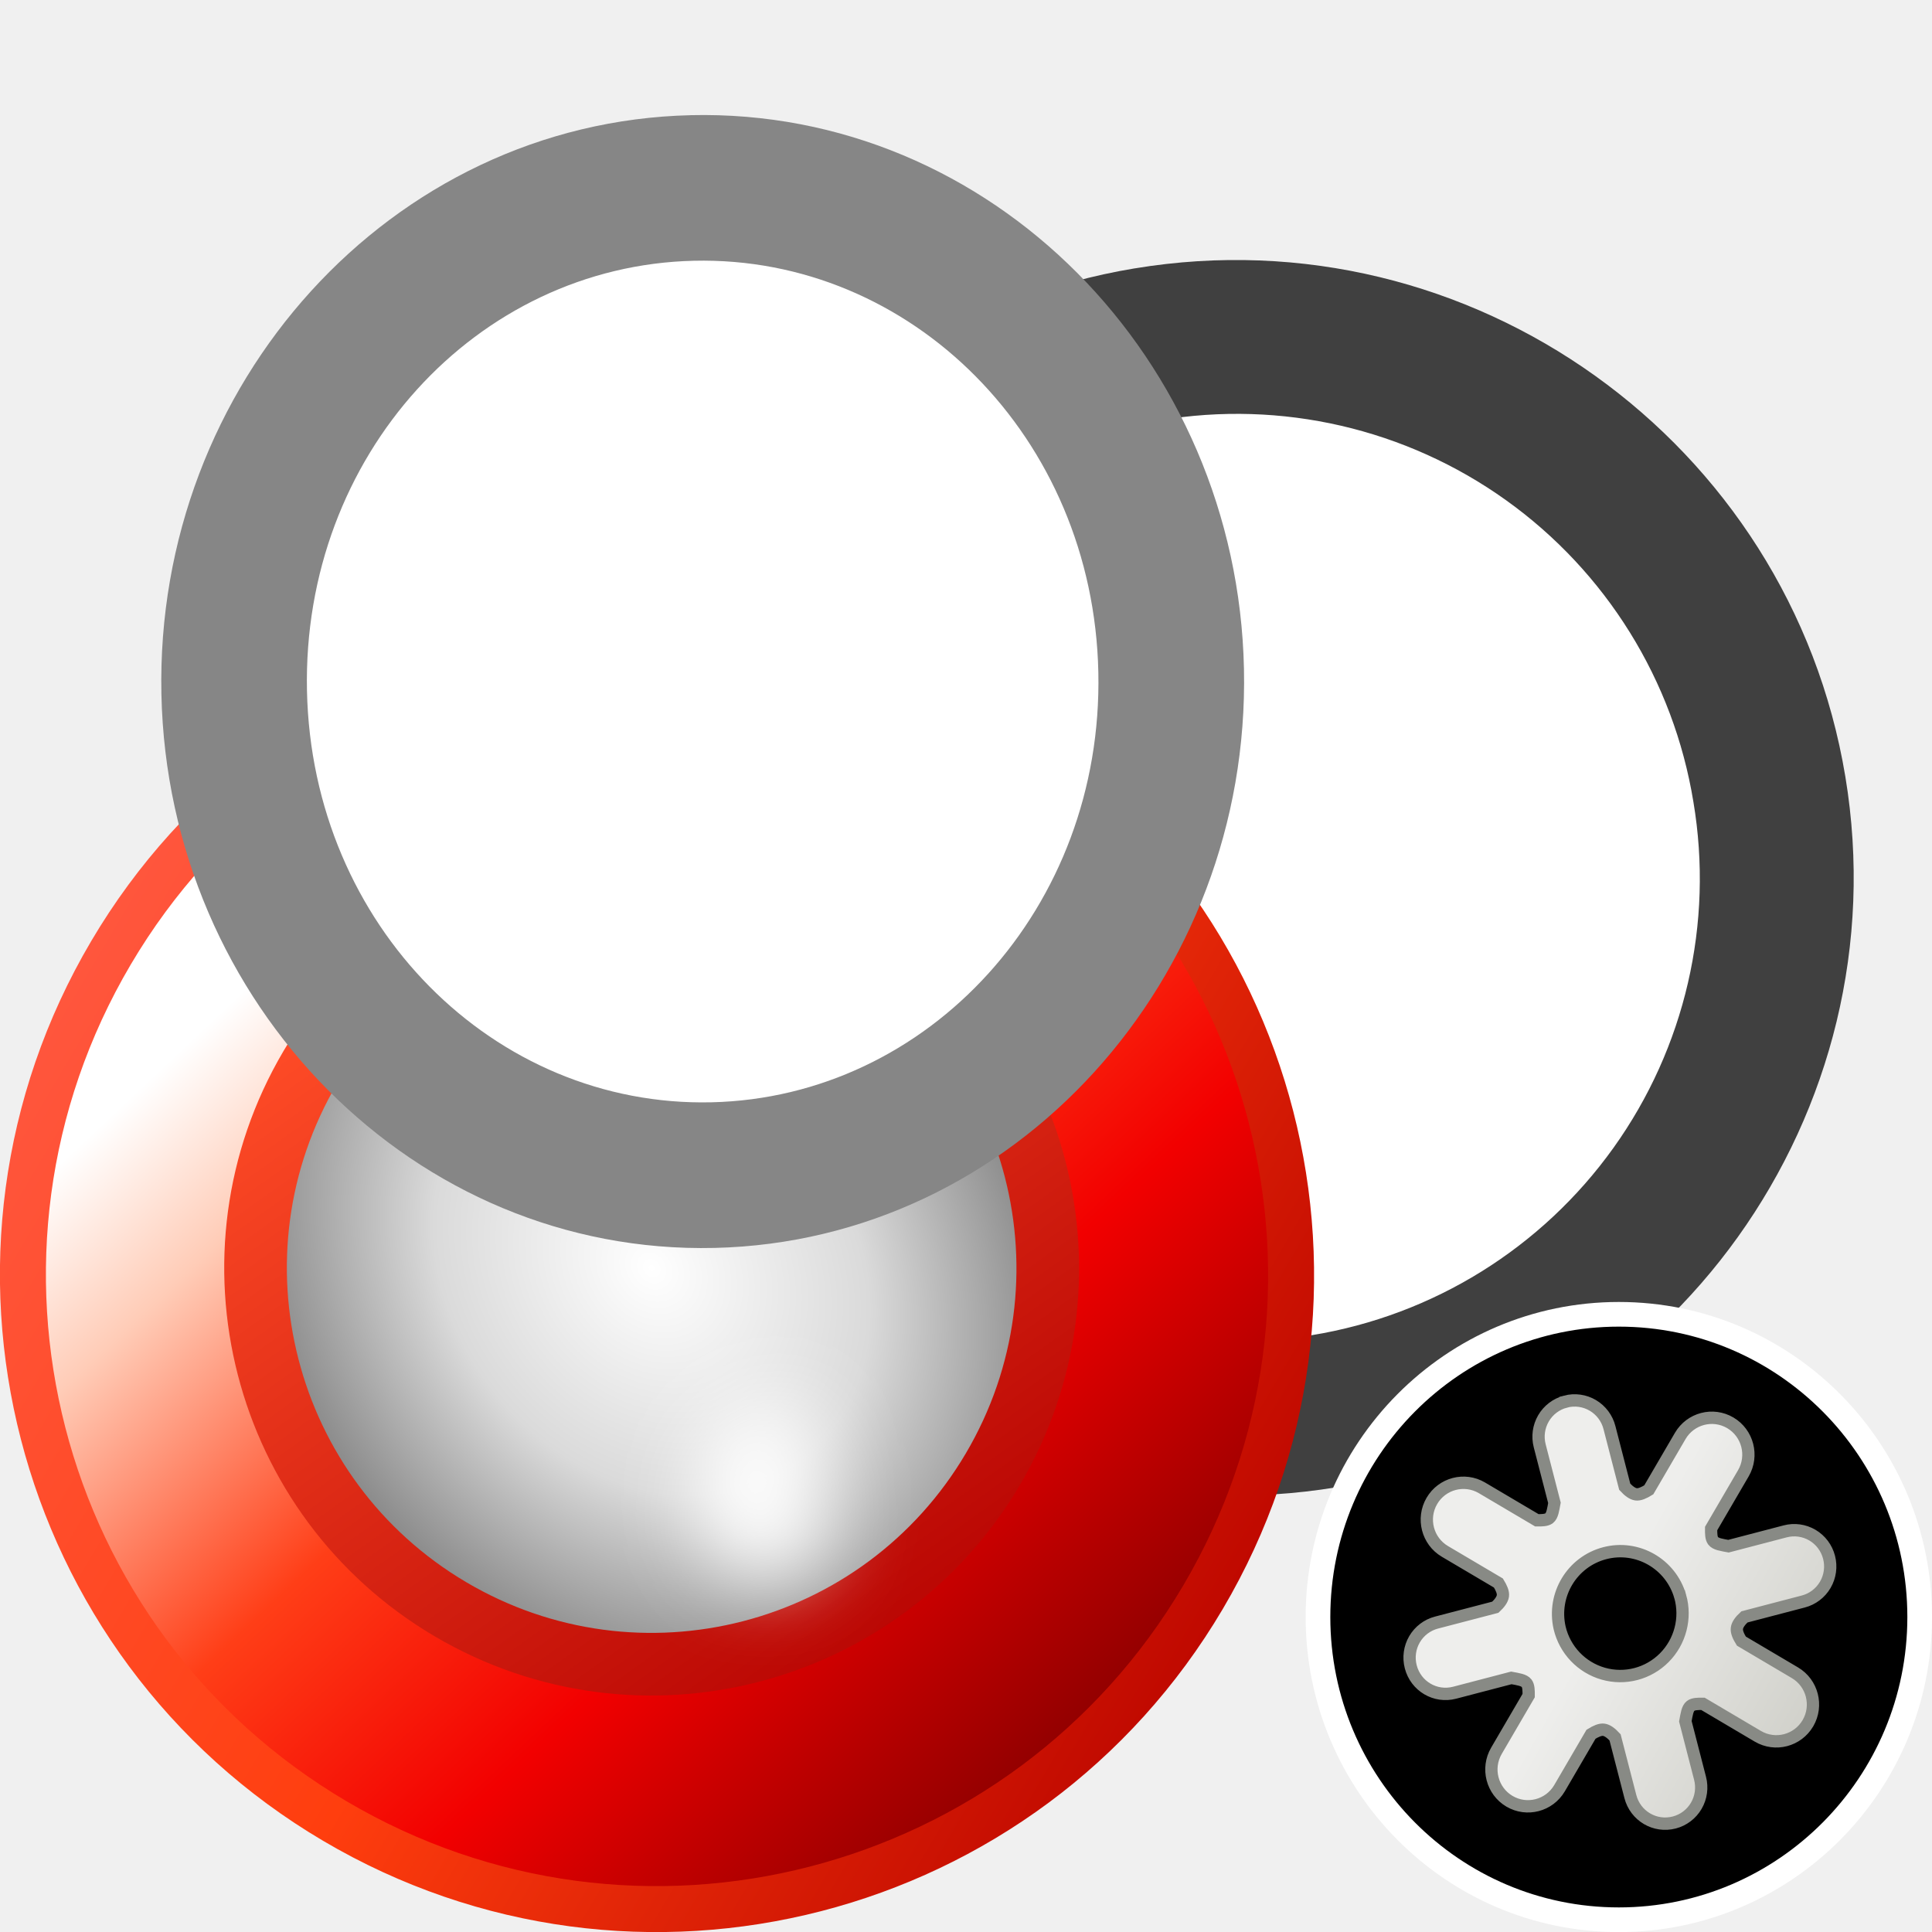
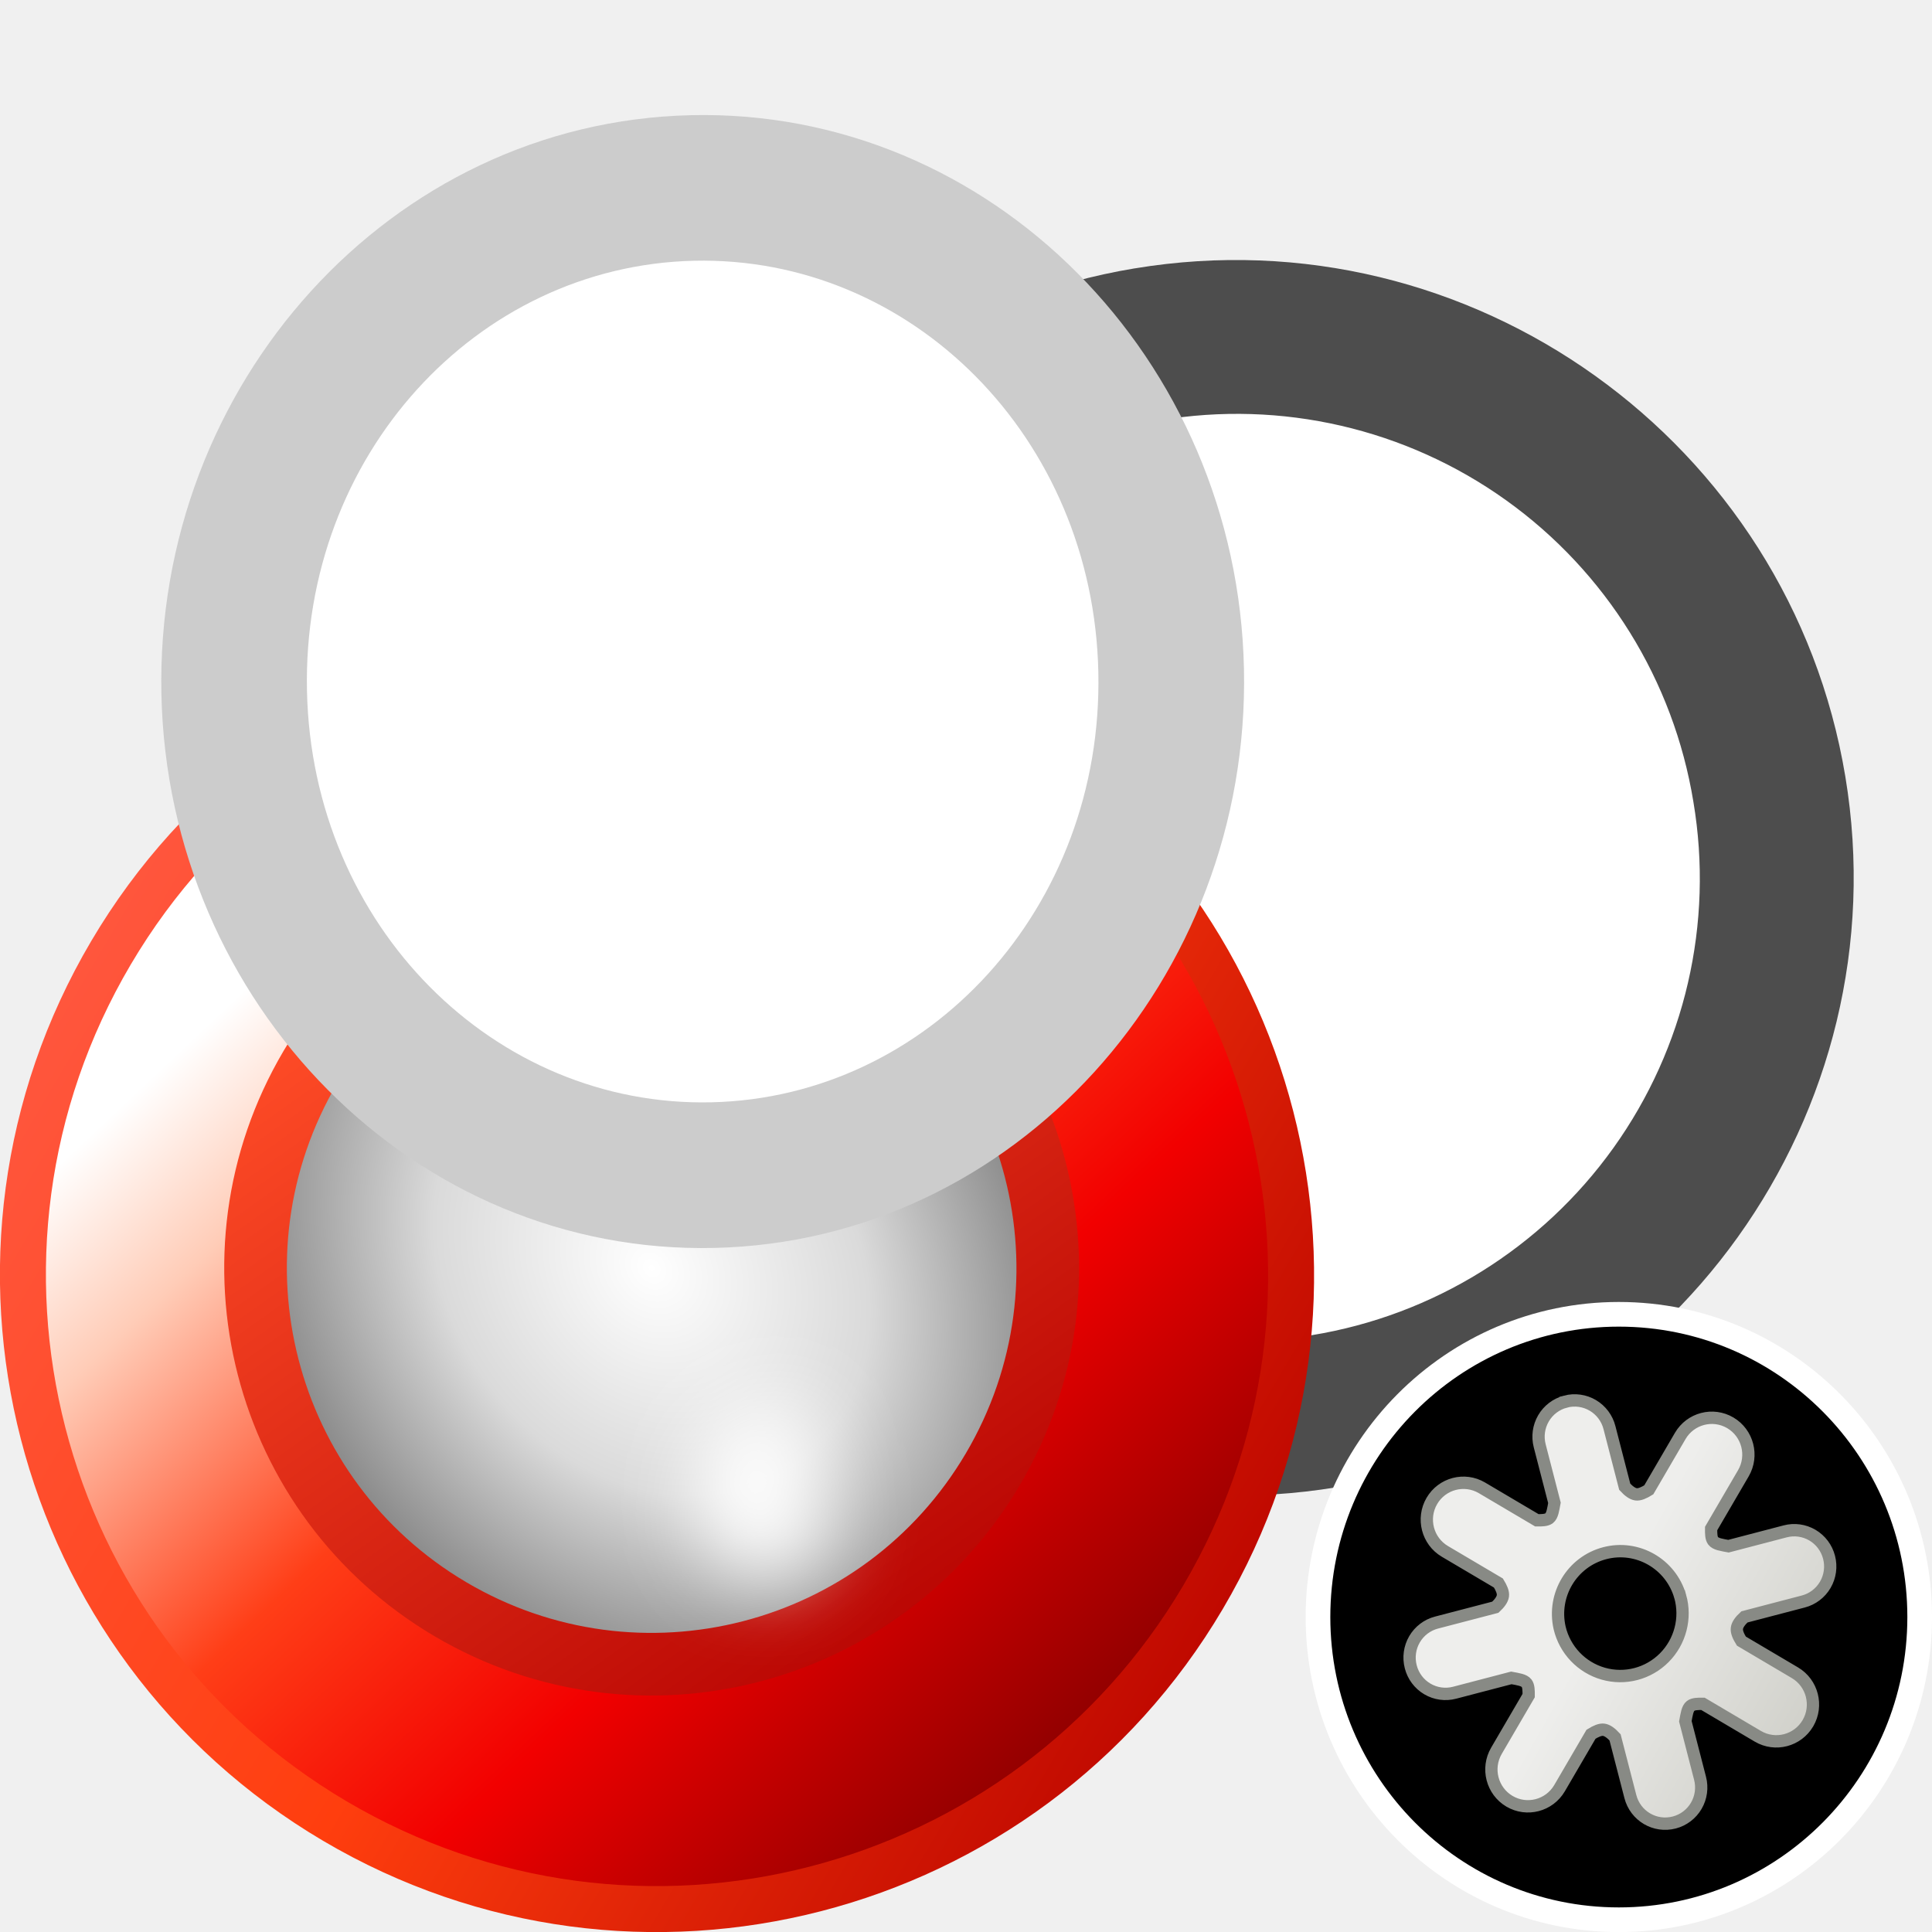
<svg xmlns="http://www.w3.org/2000/svg" xmlns:xlink="http://www.w3.org/1999/xlink" width="64mm" height="64mm" viewBox="0 0 64 64">
  <defs>
-     <linearGradient xlink:href="#a" id="f" x1="-20.459" y1="-18.821" x2="-60.891" y2="-30.538" gradientUnits="userSpaceOnUse" />
+     <linearGradient xlink:href="#a" id="g" x1="-20.459" y1="-18.821" x2="-60.891" y2="-30.538" gradientUnits="userSpaceOnUse" />
    <linearGradient id="a">
      <stop offset=".113" stop-color="#fff" />
      <stop offset=".244" stop-color="#ffccb7" />
      <stop offset=".48" stop-color="#ff3e17" />
      <stop offset=".705" stop-color="#f20000" />
      <stop offset="1" stop-color="#8d0000" />
    </linearGradient>
-     <linearGradient xlink:href="#b" id="g" x1="-62.22" y1="-25.308" x2="-18.692" y2="-25.308" gradientUnits="userSpaceOnUse" />
+     <linearGradient xlink:href="#b" id="h" x1="-62.22" y1="-25.308" x2="-18.692" y2="-25.308" gradientUnits="userSpaceOnUse" />
    <linearGradient id="b">
      <stop offset=".001" stop-color="#c00900" />
      <stop offset=".503" stop-color="#ff3e0e" />
      <stop offset="1" stop-color="#ff563d" />
    </linearGradient>
-     <linearGradient id="c">
+     <linearGradient id="f">
      <stop offset="0" stop-color="#fff" />
      <stop offset=".468" stop-color="#dadada" />
      <stop offset="1" stop-color="#6e6e6e" />
    </linearGradient>
-     <linearGradient xlink:href="#d" id="i" x1="-28.175" y1="-18.696" x2="-56.278" y2="-31.224" gradientUnits="userSpaceOnUse" />
-     <linearGradient id="d">
+     <linearGradient xlink:href="#c" id="j" x1="-28.175" y1="-18.696" x2="-56.278" y2="-31.224" gradientUnits="userSpaceOnUse" />
+     <linearGradient id="c">
      <stop offset="0" stop-color="#ff4c27" />
      <stop offset="1" stop-color="#b30000" />
    </linearGradient>
-     <linearGradient xlink:href="#e" id="k" x1="7.598" y1="7.681" x2="12.404" y2="12.336" gradientUnits="userSpaceOnUse" gradientTransform="matrix(1.12453 -.29235 .29238 1.1244 47.126 26.974)" />
+     <linearGradient xlink:href="#e" id="l" x1="7.598" y1="7.681" x2="12.404" y2="12.336" gradientUnits="userSpaceOnUse" gradientTransform="matrix(1.12453 -.29235 .29238 1.1244 47.126 26.974)" />
    <linearGradient id="e">
      <stop offset="0" stop-color="#eeeeec" />
      <stop offset="1" stop-color="#d2d2cc" />
    </linearGradient>
-     <radialGradient xlink:href="#c" id="h" cx="-40.187" cy="-25.201" fx="-40.187" fy="-25.201" r="14.157" gradientUnits="userSpaceOnUse" gradientTransform="rotate(200.522 -44.48 -25.978)scale(1.21365 1)" />
-     <filter id="j" x="-.663" y="-.535" width="2.325" height="2.069" color-interpolation-filters="sRGB">
+     <radialGradient xlink:href="#f" id="i" cx="-40.187" cy="-25.201" fx="-40.187" fy="-25.201" r="14.157" gradientUnits="userSpaceOnUse" gradientTransform="rotate(200.522 -44.48 -25.978)scale(1.21365 1)" />
+     <filter id="k" x="-.662" y="-.535" width="2.325" height="2.069" color-interpolation-filters="sRGB">
      <feGaussianBlur stdDeviation="0.707 0.726" />
    </filter>
  </defs>
-   <path d="M58.612 26.146A17.913 17.913 0 0 1 43.87 46.748 17.913 17.913 0 0 1 23.27 32.006 17.913 17.913 0 0 1 38.01 11.404a17.913 17.913 0 0 1 20.602 14.742" fill="#fff" />
-   <path d="M37.593 8.889c-11.12 1.843-18.684 12.414-16.84 23.534 1.843 11.12 12.414 18.686 23.534 16.842C55.407 47.422 62.973 36.85 61.13 25.73c-1.843-11.12-12.416-18.684-23.536-16.84m.834 5.033a15.32 15.32 0 0 1 17.668 12.641A15.32 15.32 0 0 1 43.453 44.23 15.32 15.32 0 0 1 25.786 31.59a15.32 15.32 0 0 1 12.641-17.667" fill="#404040" />
+   <path d="M58.612 26.146A17.913 17.913 0 0 1 43.87 46.748a17.913 17.913 0 0 1-20.6-14.742 17.913 17.913 0 0 1 14.74-20.602 17.913 17.913 0 0 1 20.602 14.742" fill="#fff" />
+   <path d="M37.593 8.889c-11.12 1.843-18.684 12.414-16.84 23.534 1.843 11.12 12.414 18.686 23.534 16.842C55.407 47.422 62.973 36.85 61.13 25.73S48.714 7.046 37.594 8.89m.834 5.033a15.32 15.32 0 0 1 17.668 12.641A15.32 15.32 0 0 1 43.453 44.23a15.32 15.32 0 0 1-17.667-12.64 15.32 15.32 0 0 1 12.641-17.667" fill="#4d4d4d" />
  <g transform="translate(-.218 -.119)">
-     <circle cx="-40.456" cy="-25.308" r="21.002" transform="rotate(-149.458)" fill="url(#f)" stroke="url(#g)" stroke-width="1.523" stroke-linecap="round" stroke-linejoin="round" />
-     <circle cx="-40.187" cy="-25.201" r="13.12" transform="rotate(-149.458)" fill="url(#h)" stroke="url(#i)" stroke-width="2.075" stroke-linecap="round" stroke-linejoin="round" />
-     <path style="mix-blend-mode:normal" transform="translate(-26.424 -3.209)scale(1.79036)" d="M30.32 29.412a1.28 1.63 0 0 1-1.159 1.623 1.28 1.63 0 0 1-1.38-1.314 1.28 1.63 0 0 1 .898-1.872 1.28 1.63 0 0 1 1.549.958l-1.189.605z" fill="#fff" filter="url(#j)" />
+     <circle cx="-40.456" cy="-25.308" r="21.002" transform="rotate(-149.458)" fill="url(#g)" stroke="url(#h)" stroke-width="1.523" stroke-linecap="round" stroke-linejoin="round" />
+     <circle cx="-40.187" cy="-25.201" r="13.12" transform="rotate(-149.458)" fill="url(#i)" stroke="url(#j)" stroke-width="2.075" stroke-linecap="round" stroke-linejoin="round" />
+     <path style="mix-blend-mode:normal" transform="translate(-26.424 -3.209)scale(1.79036)" d="M30.32 29.412a1.28 1.63 0 0 1-1.159 1.623 1.28 1.63 0 0 1-1.38-1.314 1.28 1.63 0 0 1 .898-1.872 1.28 1.63 0 0 1 1.549.958l-1.189.605z" fill="#fff" filter="url(#k)" />
  </g>
  <path d="M38.797 22.214a15.524 16.354.004 0 1-15.176 16.714A15.524 16.354.004 0 1 7.758 22.94 15.524 16.354.004 0 1 22.933 6.227a15.524 16.354.004 0 1 15.864 15.987" fill="#fff" />
-   <path d="M22.882 3.816c-9.944.232-17.752 8.913-17.535 19.18.216 10.268 8.38 18.575 18.325 18.343s17.752-8.913 17.536-19.18C40.992 11.89 32.826 3.583 22.882 3.815m.102 4.823c7.198-.168 13.237 5.84 13.4 13.632.165 7.793-5.615 14.077-12.813 14.245s-13.238-5.84-13.402-13.632c-.164-7.793 5.616-14.077 12.815-14.245" fill="#868686" />
+   <path d="M22.882 3.816c-9.944.232-17.752 8.913-17.535 19.18.216 10.268 8.38 18.575 18.325 18.343s17.752-8.913 17.536-19.18C40.992 11.89 32.826 3.583 22.882 3.815m.102 4.823c7.198-.168 13.237 5.84 13.4 13.632.165 7.793-5.615 14.077-12.813 14.245s-13.238-5.84-13.402-13.632c-.164-7.793 5.616-14.077 12.815-14.245" fill="#ccc" />
  <ellipse ry="10.028" rx="9.966" cy="53.566" cx="53.626" style="marker:none" color="#000" overflow="visible" stroke="#fff" stroke-width=".817" enable-background="accumulate" />
  <g color="#000">
    <path style="marker:none" d="M60.644 33.586a2.176 2.176 0 1 1-4.21 1.095 2.176 2.176 0 0 1 4.21-1.095zM56.64 26.83a1.255 1.255 0 0 0-.9 1.533l.514 1.978c-.045.235-.07.448-.186.536-.092.07-.254.073-.428.07l-1.918-1.125a1.28 1.28 0 0 0-1.75.455 1.28 1.28 0 0 0 .455 1.75l1.87 1.097c.104.168.173.321.156.447s-.117.259-.263.393l-2.054.534a1.255 1.255 0 0 0-.901 1.534c.175.675.86 1.076 1.534.901l1.978-.514c.235.044.448.07.536.185.07.093.072.254.07.429l-1.126 1.917a1.28 1.28 0 0 0 .455 1.75 1.28 1.28 0 0 0 1.75-.455l1.098-1.87c.168-.104.321-.173.447-.156s.259.117.393.263l.535 2.054c.175.675.86 1.076 1.534.9a1.255 1.255 0 0 0 .9-1.533l-.514-1.978c.044-.235.07-.447.186-.536.092-.07.254-.072.428-.07l1.917 1.126a1.28 1.28 0 0 0 1.75-.455 1.28 1.28 0 0 0-.455-1.75l-1.869-1.098c-.104-.167-.174-.32-.157-.446.017-.127.118-.26.264-.394l2.054-.534a1.255 1.255 0 0 0 .9-1.534 1.255 1.255 0 0 0-1.533-.9l-1.978.514c-.235-.044-.448-.07-.536-.186-.07-.092-.073-.254-.07-.428l1.125-1.917a1.28 1.28 0 0 0-.455-1.75 1.28 1.28 0 0 0-1.75.455l-1.098 1.87c-.167.103-.32.173-.446.156-.127-.017-.26-.118-.394-.263l-.534-2.055a1.255 1.255 0 0 0-1.534-.9z" overflow="visible" fill="none" stroke="#000" stroke-width=".859" enable-background="accumulate" transform="matrix(.94861 0 0 .9545 -1.712 21.297)" />
-     <path d="M60.479 33.088a2.176 2.176 0 1 1-4.211 1.095 2.176 2.176 0 0 1 4.21-1.095zm-4.005-6.756a1.255 1.255 0 0 0-.901 1.534l.514 1.978c-.044.234-.07.447-.185.535-.093.07-.254.073-.429.071l-1.917-1.126a1.28 1.28 0 0 0-1.75.455 1.28 1.28 0 0 0 .455 1.75l1.87 1.098c.103.167.173.32.156.446s-.118.26-.263.394L51.969 34a1.255 1.255 0 0 0-.9 1.533c.175.675.859 1.077 1.533.901l1.979-.514c.234.044.447.07.535.186.07.092.073.253.071.428l-1.126 1.917a1.28 1.28 0 0 0 .455 1.75 1.28 1.28 0 0 0 1.75-.455l1.098-1.87c.167-.103.32-.173.447-.156.126.017.258.118.393.263l.534 2.054c.175.675.86 1.076 1.534.901a1.255 1.255 0 0 0 .9-1.534l-.513-1.978c.044-.234.07-.447.185-.535.093-.07.254-.073.429-.071l1.917 1.126a1.28 1.28 0 0 0 1.75-.455 1.28 1.28 0 0 0-.455-1.75l-1.87-1.098c-.104-.167-.173-.32-.156-.446.017-.127.117-.26.263-.394l2.054-.534a1.255 1.255 0 0 0 .901-1.534 1.255 1.255 0 0 0-1.534-.9l-1.978.514c-.235-.044-.447-.07-.536-.186-.07-.092-.072-.253-.07-.428l1.126-1.917a1.28 1.28 0 0 0-.455-1.75 1.28 1.28 0 0 0-1.75.455l-1.098 1.87c-.168.103-.321.173-.447.156s-.259-.118-.393-.263l-.534-2.054a1.255 1.255 0 0 0-1.534-.901z" style="marker:none" overflow="visible" fill="url(#k)" fill-rule="evenodd" stroke="#888a85" stroke-width=".429" enable-background="accumulate" transform="matrix(.94861 0 0 .9545 -1.712 21.297)" />
+     <path d="M60.479 33.088a2.176 2.176 0 1 1-4.211 1.095 2.176 2.176 0 0 1 4.21-1.095zm-4.005-6.756a1.255 1.255 0 0 0-.901 1.534l.514 1.978c-.044.234-.07.447-.185.535-.093.07-.254.073-.429.071l-1.917-1.126a1.28 1.28 0 0 0-1.75.455 1.28 1.28 0 0 0 .455 1.75l1.87 1.098c.103.167.173.32.156.446s-.118.26-.263.394L51.969 34a1.255 1.255 0 0 0-.9 1.533 1.253 1.253 0 0 0 1.533.901l1.979-.514c.234.044.447.07.535.186.07.092.073.253.071.428l-1.126 1.917a1.28 1.28 0 0 0 .455 1.75 1.28 1.28 0 0 0 1.75-.455l1.098-1.87c.167-.103.32-.173.447-.156.126.017.258.118.393.263l.534 2.054c.175.675.86 1.076 1.534.901a1.255 1.255 0 0 0 .9-1.534l-.513-1.978c.044-.234.07-.447.185-.535.093-.07.254-.073.429-.071l1.917 1.126a1.28 1.28 0 0 0 1.75-.455 1.28 1.28 0 0 0-.455-1.75l-1.87-1.098c-.104-.167-.173-.32-.156-.446.017-.127.117-.26.263-.394l2.054-.534a1.255 1.255 0 0 0 .901-1.534 1.255 1.255 0 0 0-1.534-.9l-1.978.514c-.235-.044-.447-.07-.536-.186-.07-.092-.072-.253-.07-.428l1.126-1.917a1.28 1.28 0 0 0-.455-1.75 1.28 1.28 0 0 0-1.75.455l-1.098 1.87c-.168.103-.321.173-.447.156s-.259-.118-.393-.263l-.534-2.054a1.255 1.255 0 0 0-1.534-.901z" style="marker:none" overflow="visible" fill="url(#l)" fill-rule="evenodd" stroke="#888a85" stroke-width=".429" enable-background="accumulate" transform="matrix(.94861 0 0 .9545 -1.712 21.297)" />
  </g>
</svg>
